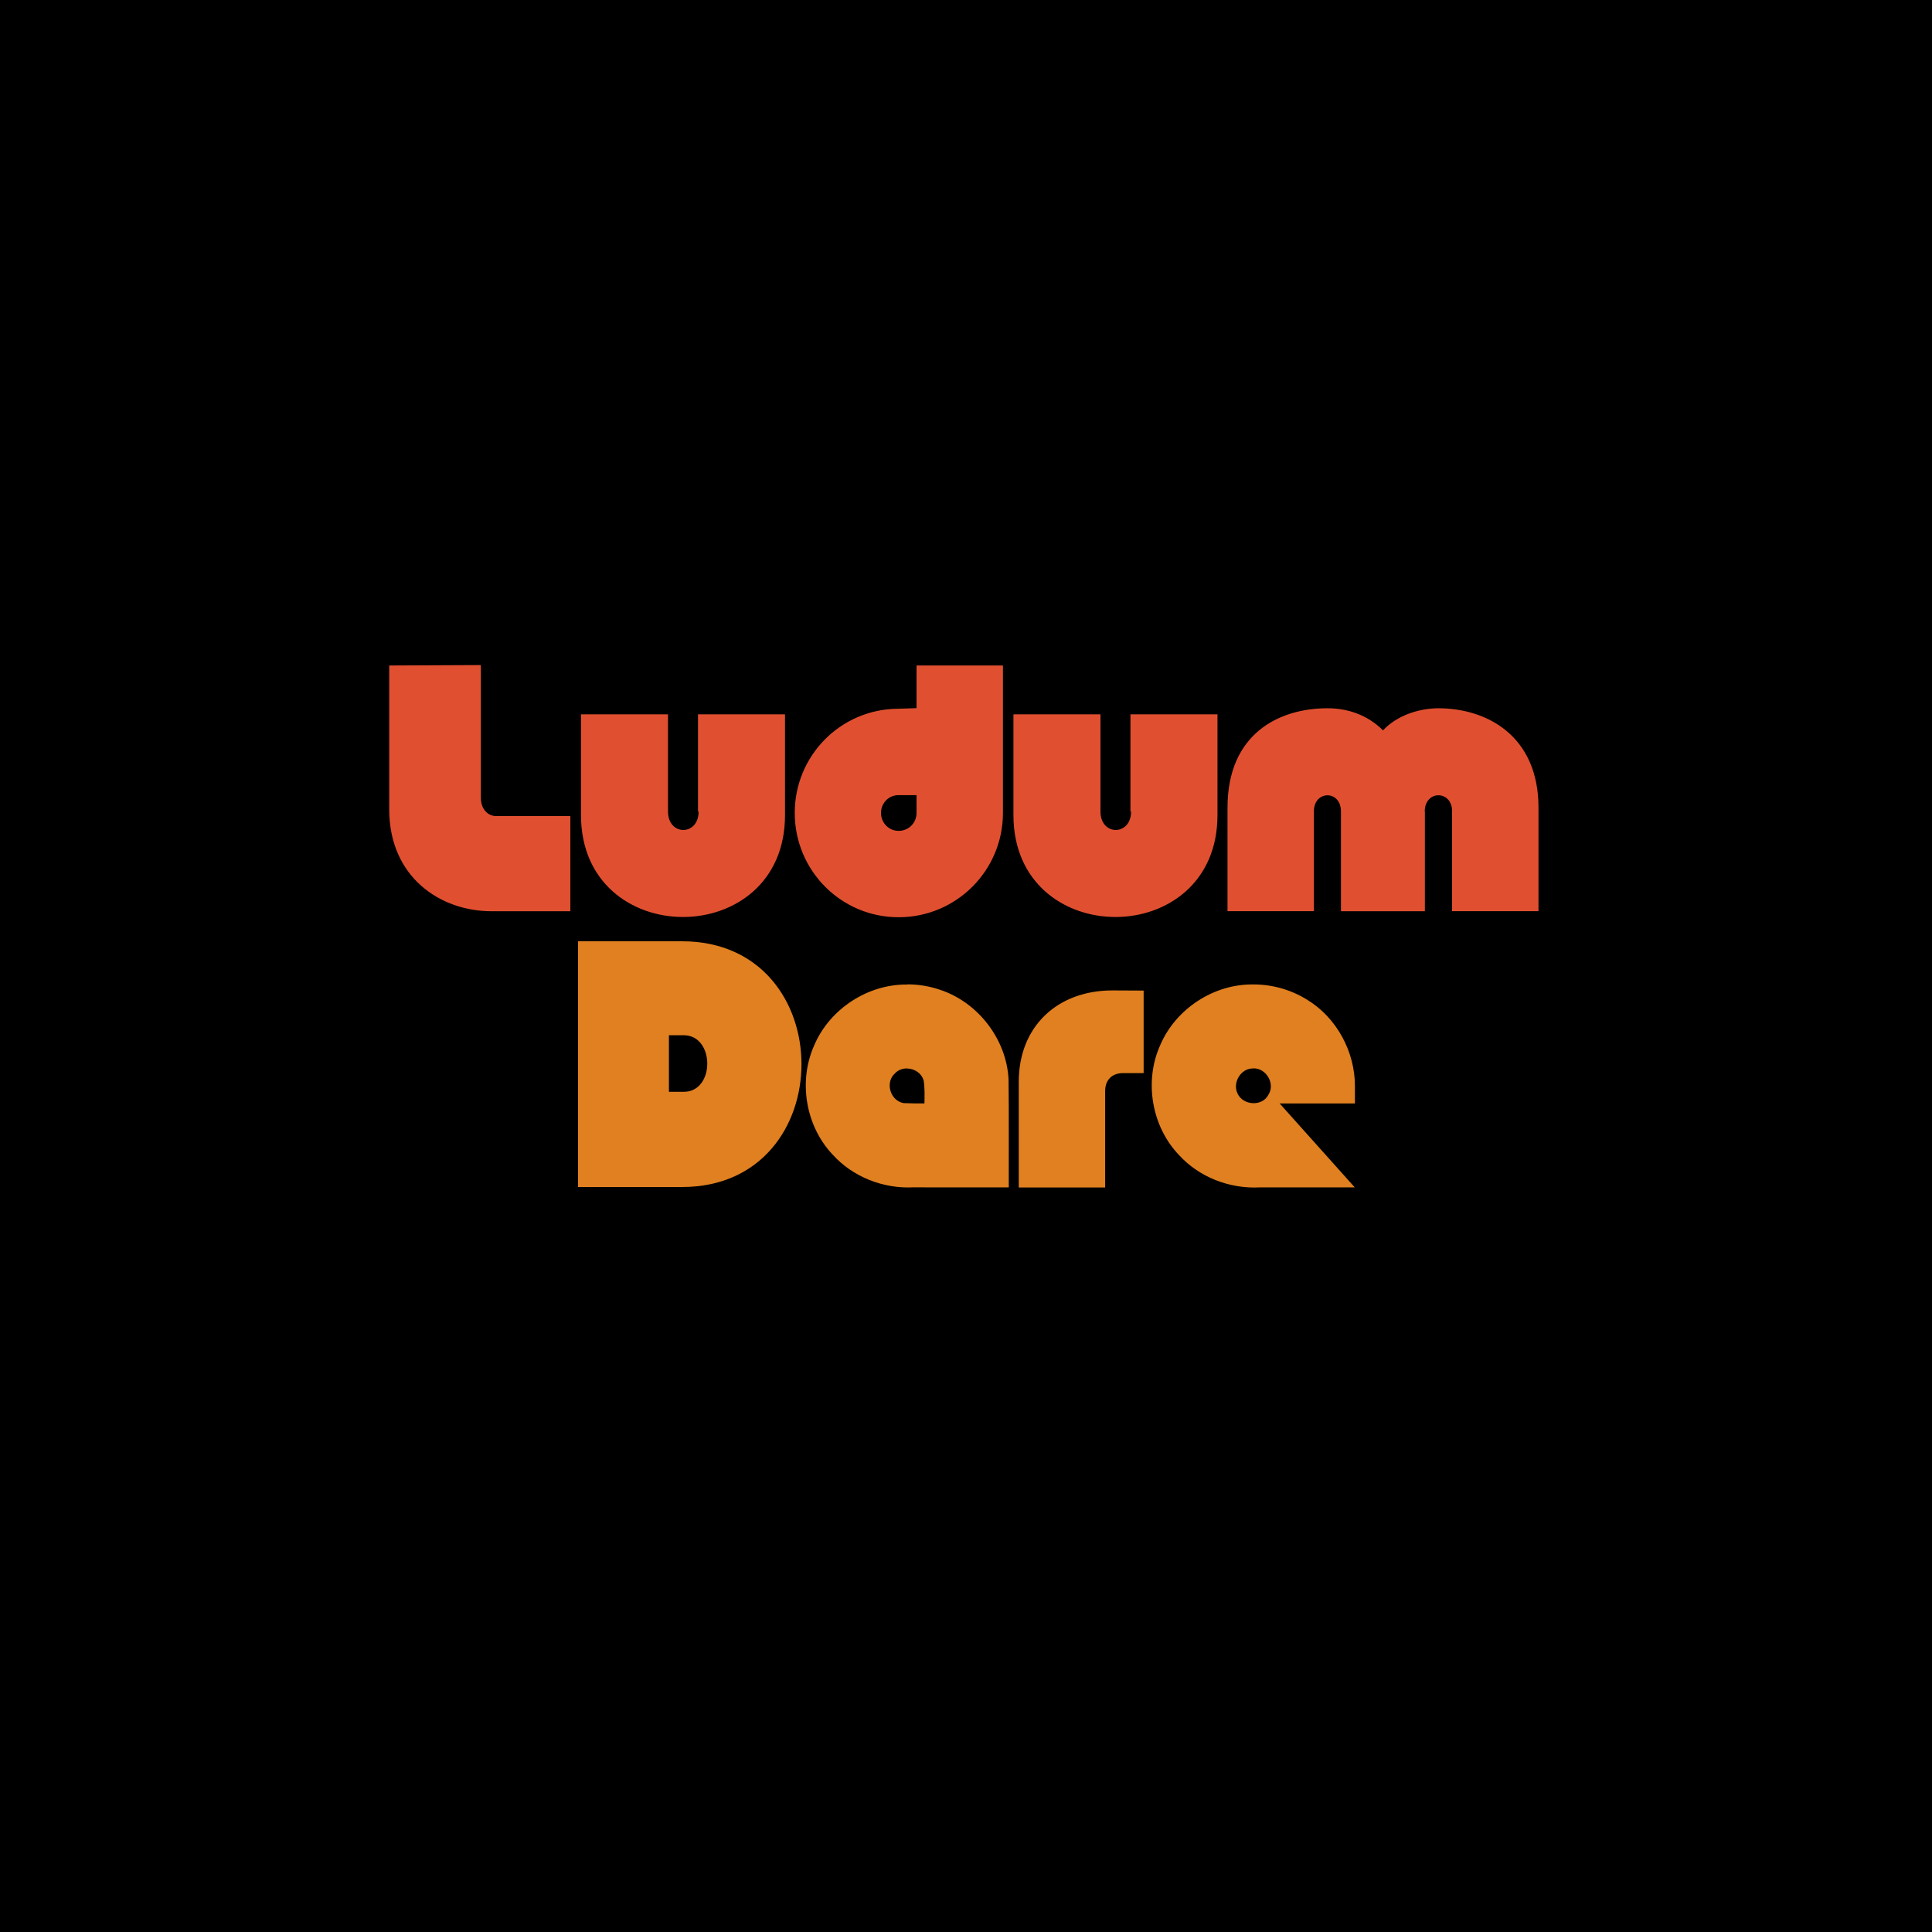
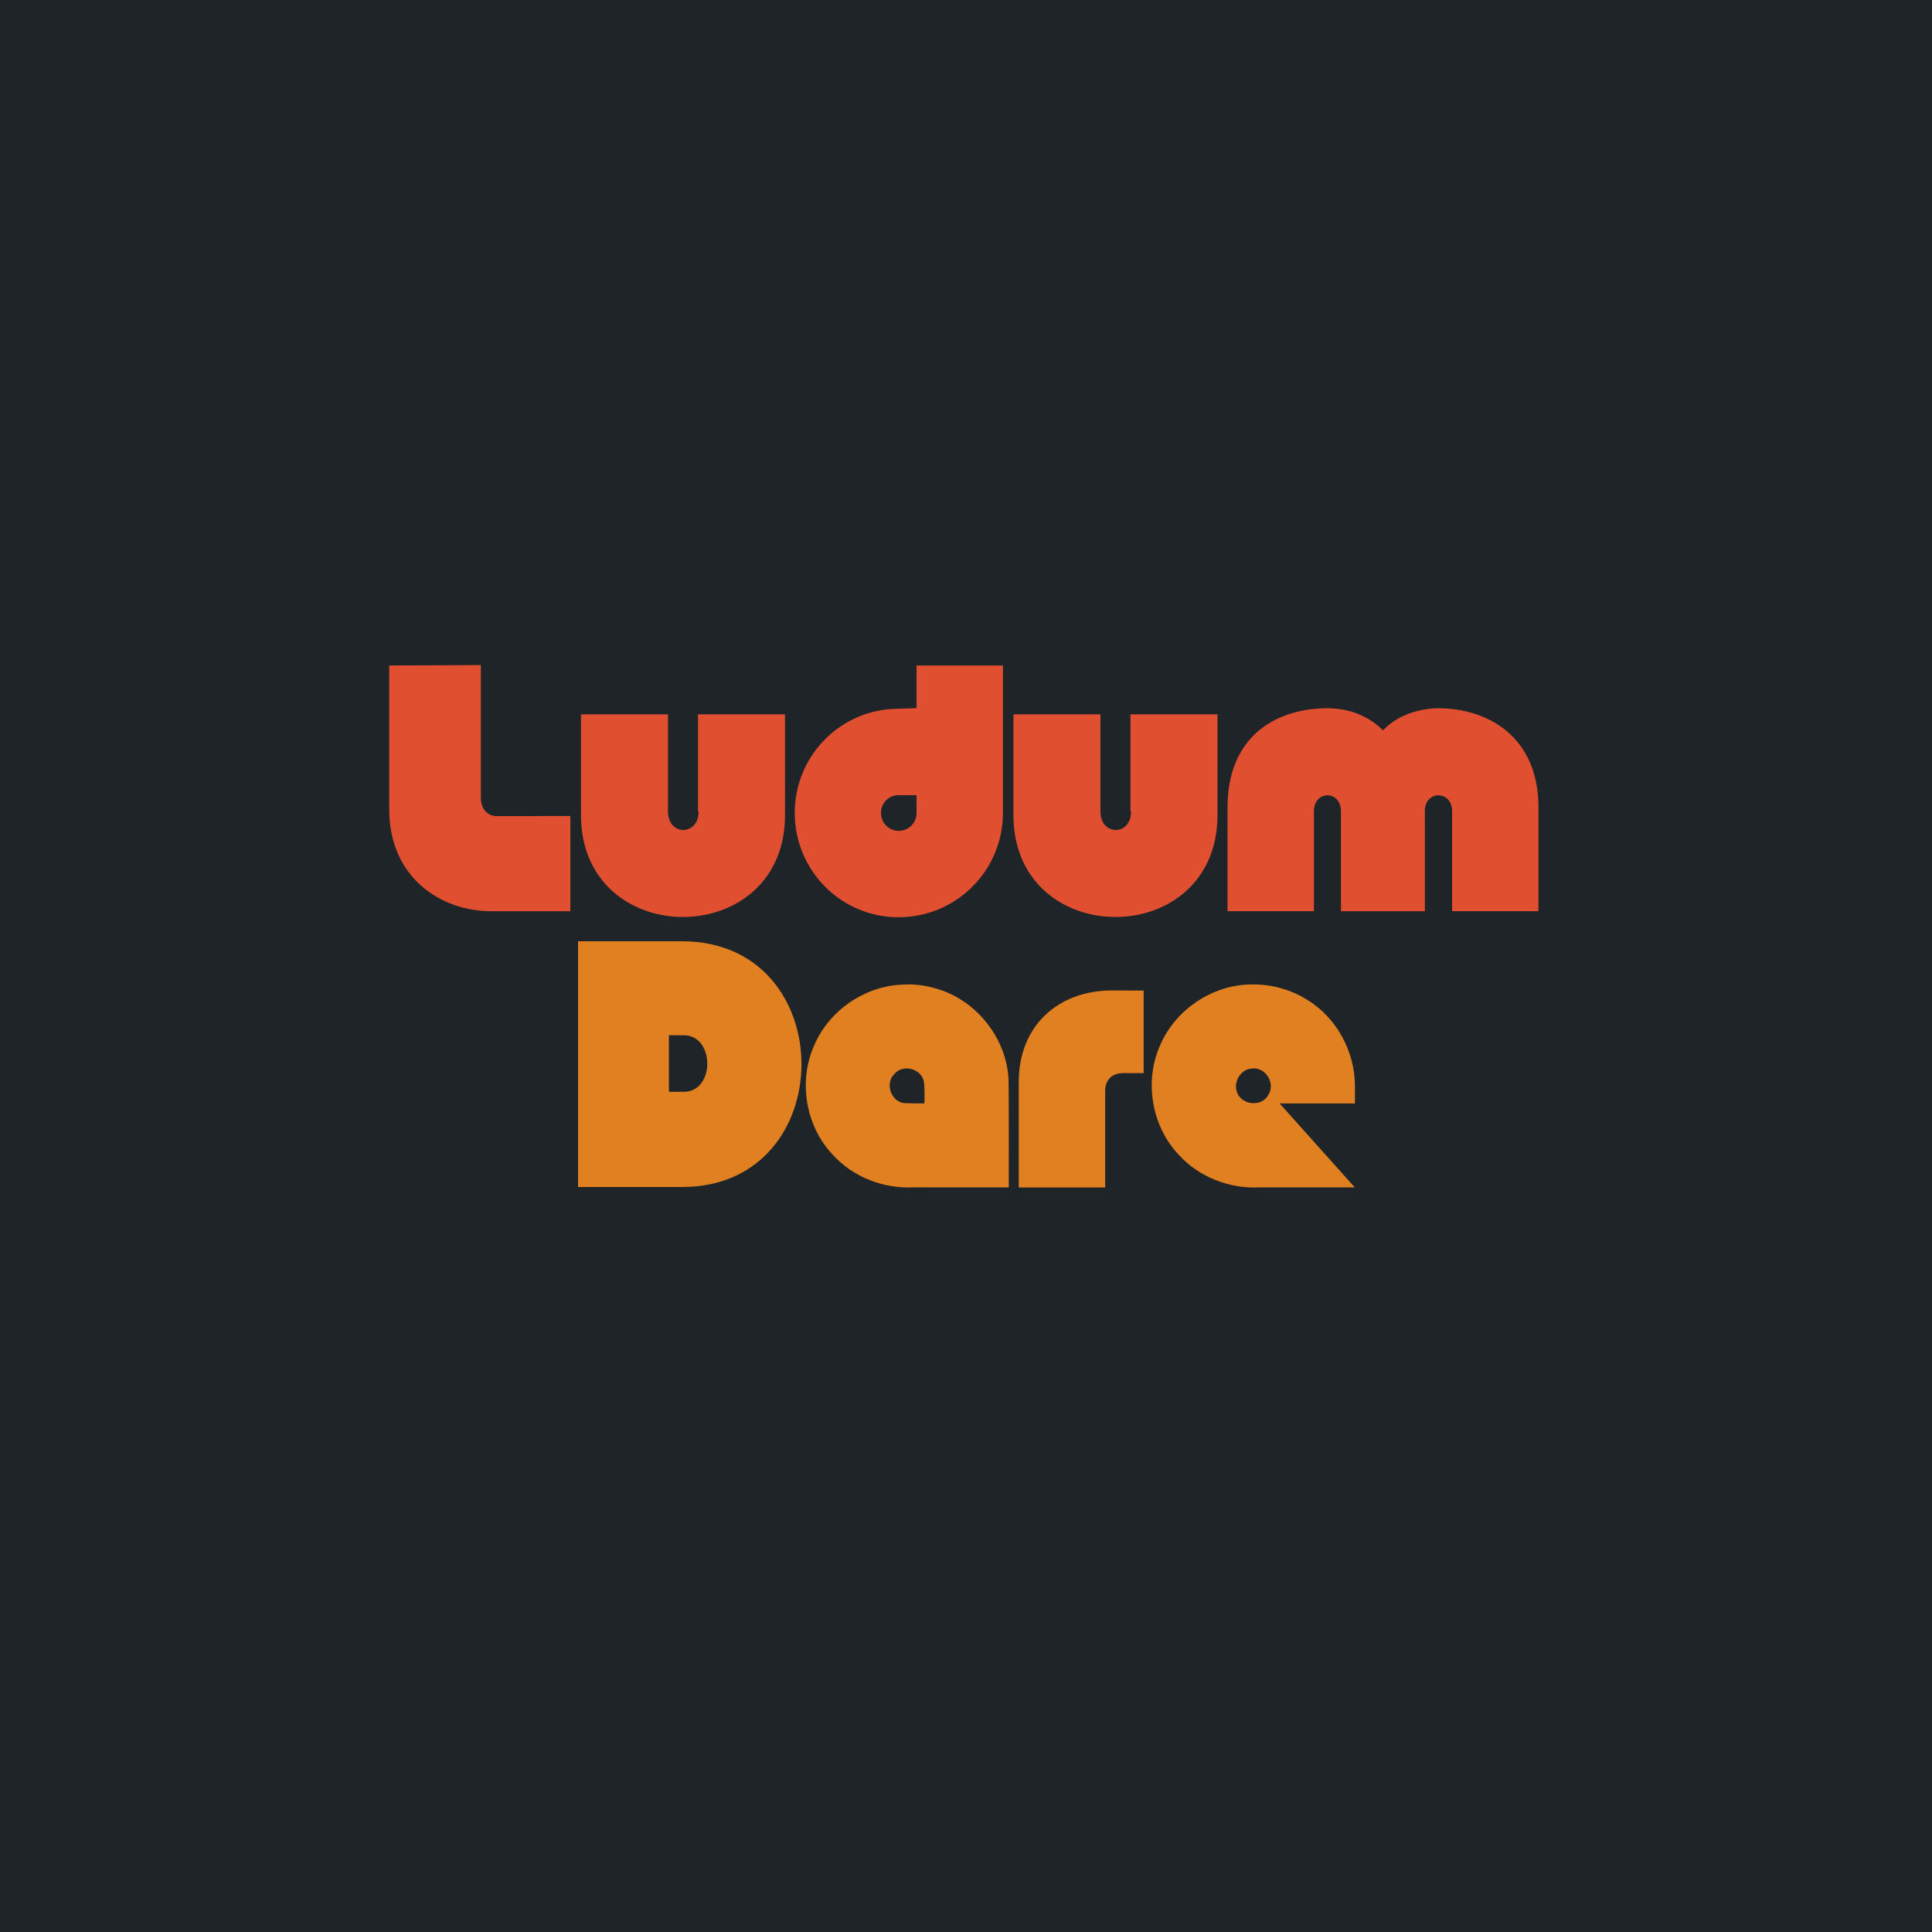
- <svg xmlns="http://www.w3.org/2000/svg" height="1e3" width="1e3" version="1.1" viewBox="0 0 1000 1000">
-   <g transform="scale(.8)">
-     <rect y="0" width="1.25e3" x="0" height="1.25e3" />
-     <g fill-rule="evenodd">
-       <path d="m321 528c-4.94 0-9.88-3.98-9.88-11.9v-85.8l-59.3 0.268v93c0 44 33.1 66 66.2 66h51v-61.6zm131-2.93c0 15.9-19.8 15.9-19.8 0v-62.9h-56.3v65.2c0 87.9 132 87.9 132 0v-65.2h-56.3v62.9zm141-94.5v27.6l-12.2 0.386c-37 0.331-66.6 30.4-66.6 67.4 0 37.3 30 67.5 67.2 67.5 37.3 0 67.5-30.2 67.5-67.5v-95.4h-55.9zm-12.2 83.9h12.2v11.5c0 6.36-5 11.6-11.6 11.6-6.36 0-11.4-5.23-11.4-11.6 0-6.15 4.68-11.2 10.7-11.5zm151 10.6c0 15.9-19.8 15.9-19.8 0v-62.9h-56.3v65.2c0 87.9 132 87.9 132 0v-65.2h-56.3v62.9zm190 0c0-14.1 17.7-13.9 17.7-0.228v64.7h55.9v-67c0-46.6-33.6-64.5-65.4-64.3-12.5 0.23-26.3 4.77-35.2 14.3-10.2-10.2-23.2-14.3-35.9-14.3-31.6 0-64.7 16.6-64.7 64.3v67h55.9v-64.7c0-13.6 17.5-13.9 17.5 0.228v64.5h54.3v-64.5z" fill="#e05030" />
-       <path d="m374 768h67.3c103 0 103-159 0-159h-67.3zm58.8-61.6v-36.6h9.58c20.2 0 20.4 36.6 0 36.6z" fill="#e08020" />
-       <path d="m587 637c-25.5-0.362-50.2 15.8-60.2 39.3-10.4 23.2-5.63 52.1 11.8 70.6 13 14.5 32.8 22.3 52.2 21.3h7.37v0.02h54.5c-0.081-23.3 0.169-46.6-0.134-69.9-1.31-26-19.8-49.9-44.5-58a65.5 65.5 0 0 0 -21 -3.44zm-0.264 54.3c4.79 0.033 9.64 3.01 10.9 7.99 0.732 4.82 0.551 9.74 0.478 14.6-4.42 0.029-8.85 0.033-13.3-0.167-8.62-1.25-12.4-13.2-5.92-19.1 2.06-2.31 4.92-3.35 7.8-3.33zm133-50.5c-35.7 0-60.6 23.4-60.6 59.1v68.4h55.9v-62.5c0-6.99 4.4-11.5 11.5-11.5h13.4v-53.4zm91.1-3.86c-25.5-0.362-50.2 15.8-60.2 39.3-10.5 23.3-5.56 52.5 12.1 71 13.1 14.4 32.8 22 52.2 21h61.6l-48.6-54.3h48.7v-11.3c0-22.2-11.8-44.2-30.9-55.8-10.4-6.49-22.5-9.93-34.8-9.91zm0 54.3c8.32-0.34 14.4 9.89 9.85 17-3.95 7.9-16.5 7.02-20-0.734-3.42-6.99 2.13-16.5 10.2-16.2z" fill="#e08020" />
+ <svg xmlns="http://www.w3.org/2000/svg" id="svg16" viewBox="0 0 1000 1000" version="1.1" width="1e3" height="1e3">
+   <defs id="defs20" />
+   <g id="g14" transform="scale(.8)">
+     <rect style="fill:#1f2429;fill-opacity:1" id="rect4" height="1.25e3" x="0" width="1.25e3" y="0" />
+     <g fill-rule="evenodd" id="g12">
+       <path fill="#e05030" id="path6" d="m321 528c-4.94 0-9.88-3.98-9.88-11.9v-85.8l-59.3 0.268v93c0 44 33.1 66 66.2 66h51v-61.6zm131-2.93c0 15.9-19.8 15.9-19.8 0v-62.9h-56.3v65.2c0 87.9 132 87.9 132 0v-65.2h-56.3v62.9zm141-94.5v27.6l-12.2 0.386c-37 0.331-66.6 30.4-66.6 67.4 0 37.3 30 67.5 67.2 67.5 37.3 0 67.5-30.2 67.5-67.5v-95.4h-55.9zm-12.2 83.9h12.2v11.5c0 6.36-5 11.6-11.6 11.6-6.36 0-11.4-5.23-11.4-11.6 0-6.15 4.68-11.2 10.7-11.5zm151 10.6c0 15.9-19.8 15.9-19.8 0v-62.9h-56.3v65.2c0 87.9 132 87.9 132 0v-65.2h-56.3v62.9zm190 0c0-14.1 17.7-13.9 17.7-0.228v64.7h55.9v-67c0-46.6-33.6-64.5-65.4-64.3-12.5 0.23-26.3 4.77-35.2 14.3-10.2-10.2-23.2-14.3-35.9-14.3-31.6 0-64.7 16.6-64.7 64.3v67h55.9v-64.7c0-13.6 17.5-13.9 17.5 0.228v64.5h54.3v-64.5z" />
+       <path fill="#e08020" id="path8" d="m374 768h67.3c103 0 103-159 0-159h-67.3zm58.8-61.6v-36.6h9.58c20.2 0 20.4 36.6 0 36.6z" />
+       <path fill="#e08020" id="path10" d="m587 637c-25.5-0.362-50.2 15.8-60.2 39.3-10.4 23.2-5.63 52.1 11.8 70.6 13 14.5 32.8 22.3 52.2 21.3h7.37v0.02h54.5c-0.081-23.3 0.169-46.6-0.134-69.9-1.31-26-19.8-49.9-44.5-58a65.5 65.5 0 0 0 -21 -3.44zm-0.264 54.3c4.79 0.033 9.64 3.01 10.9 7.99 0.732 4.82 0.551 9.74 0.478 14.6-4.42 0.029-8.85 0.033-13.3-0.167-8.62-1.25-12.4-13.2-5.92-19.1 2.06-2.31 4.92-3.35 7.8-3.33zm133-50.5c-35.7 0-60.6 23.4-60.6 59.1v68.4h55.9v-62.5c0-6.99 4.4-11.5 11.5-11.5h13.4v-53.4zm91.1-3.86c-25.5-0.362-50.2 15.8-60.2 39.3-10.5 23.3-5.56 52.5 12.1 71 13.1 14.4 32.8 22 52.2 21h61.6l-48.6-54.3h48.7v-11.3c0-22.2-11.8-44.2-30.9-55.8-10.4-6.49-22.5-9.93-34.8-9.91zm0 54.3c8.32-0.34 14.4 9.89 9.85 17-3.95 7.9-16.5 7.02-20-0.734-3.42-6.99 2.13-16.5 10.2-16.2z" />
    </g>
  </g>
</svg>
